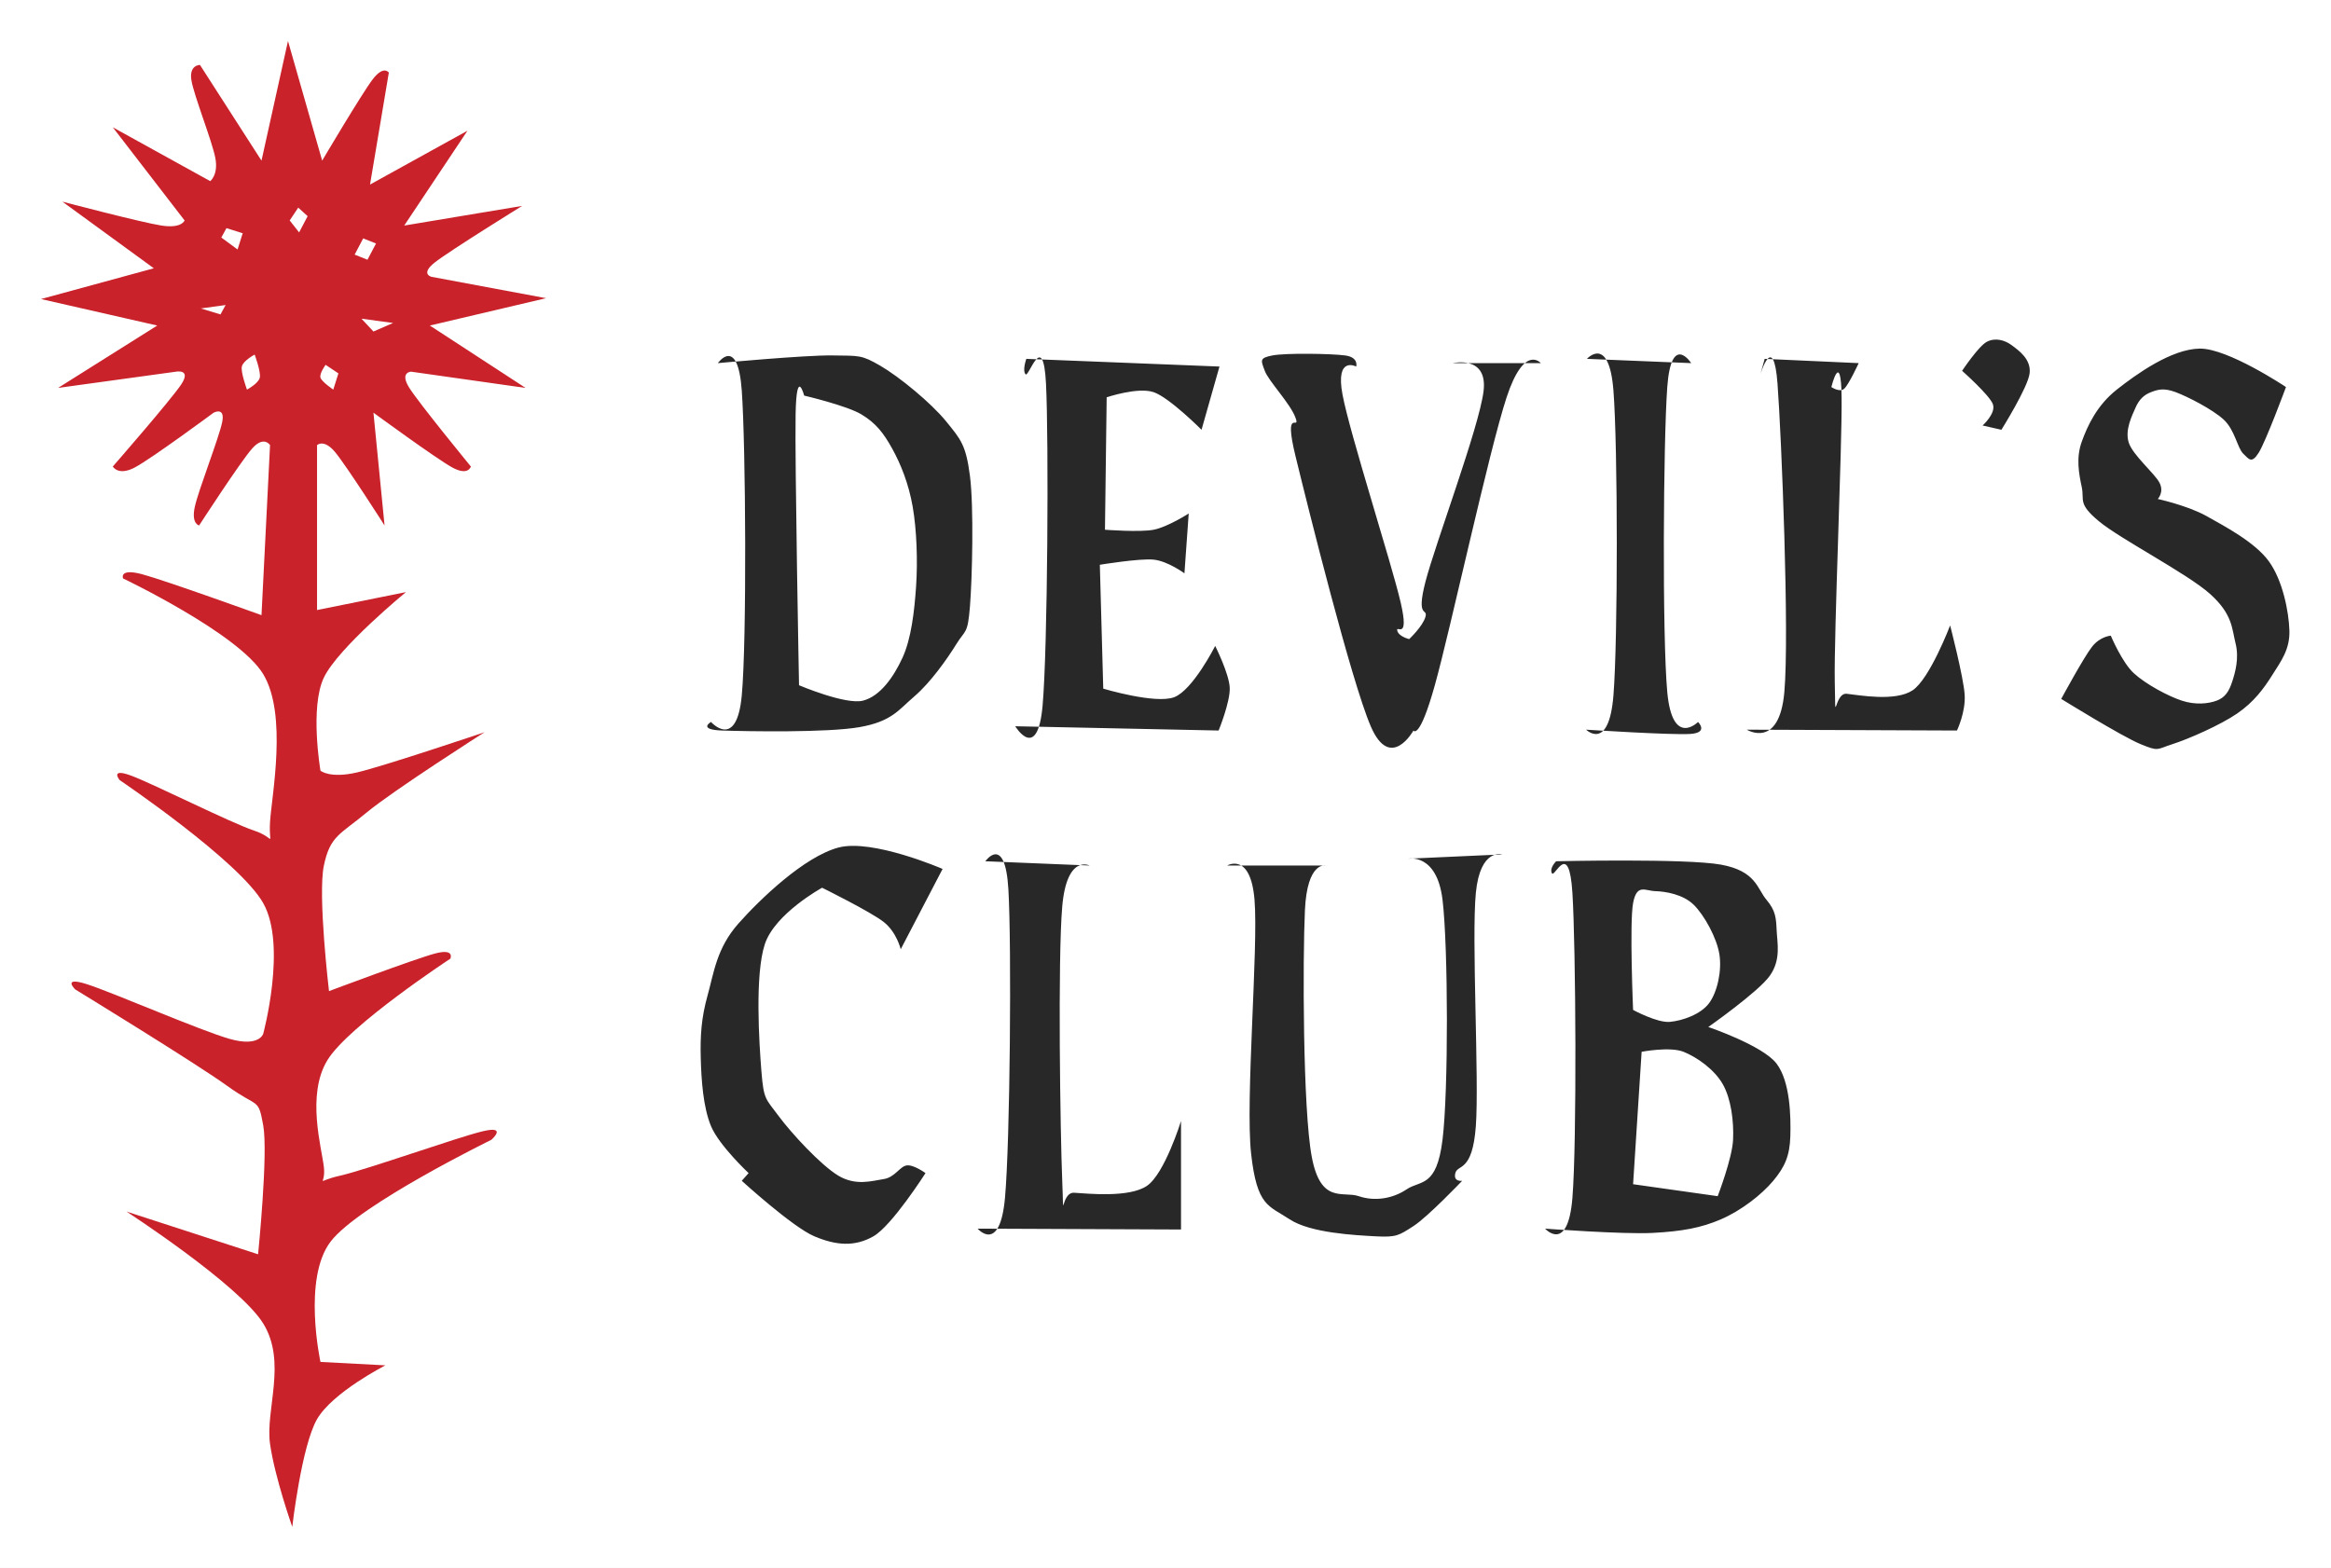
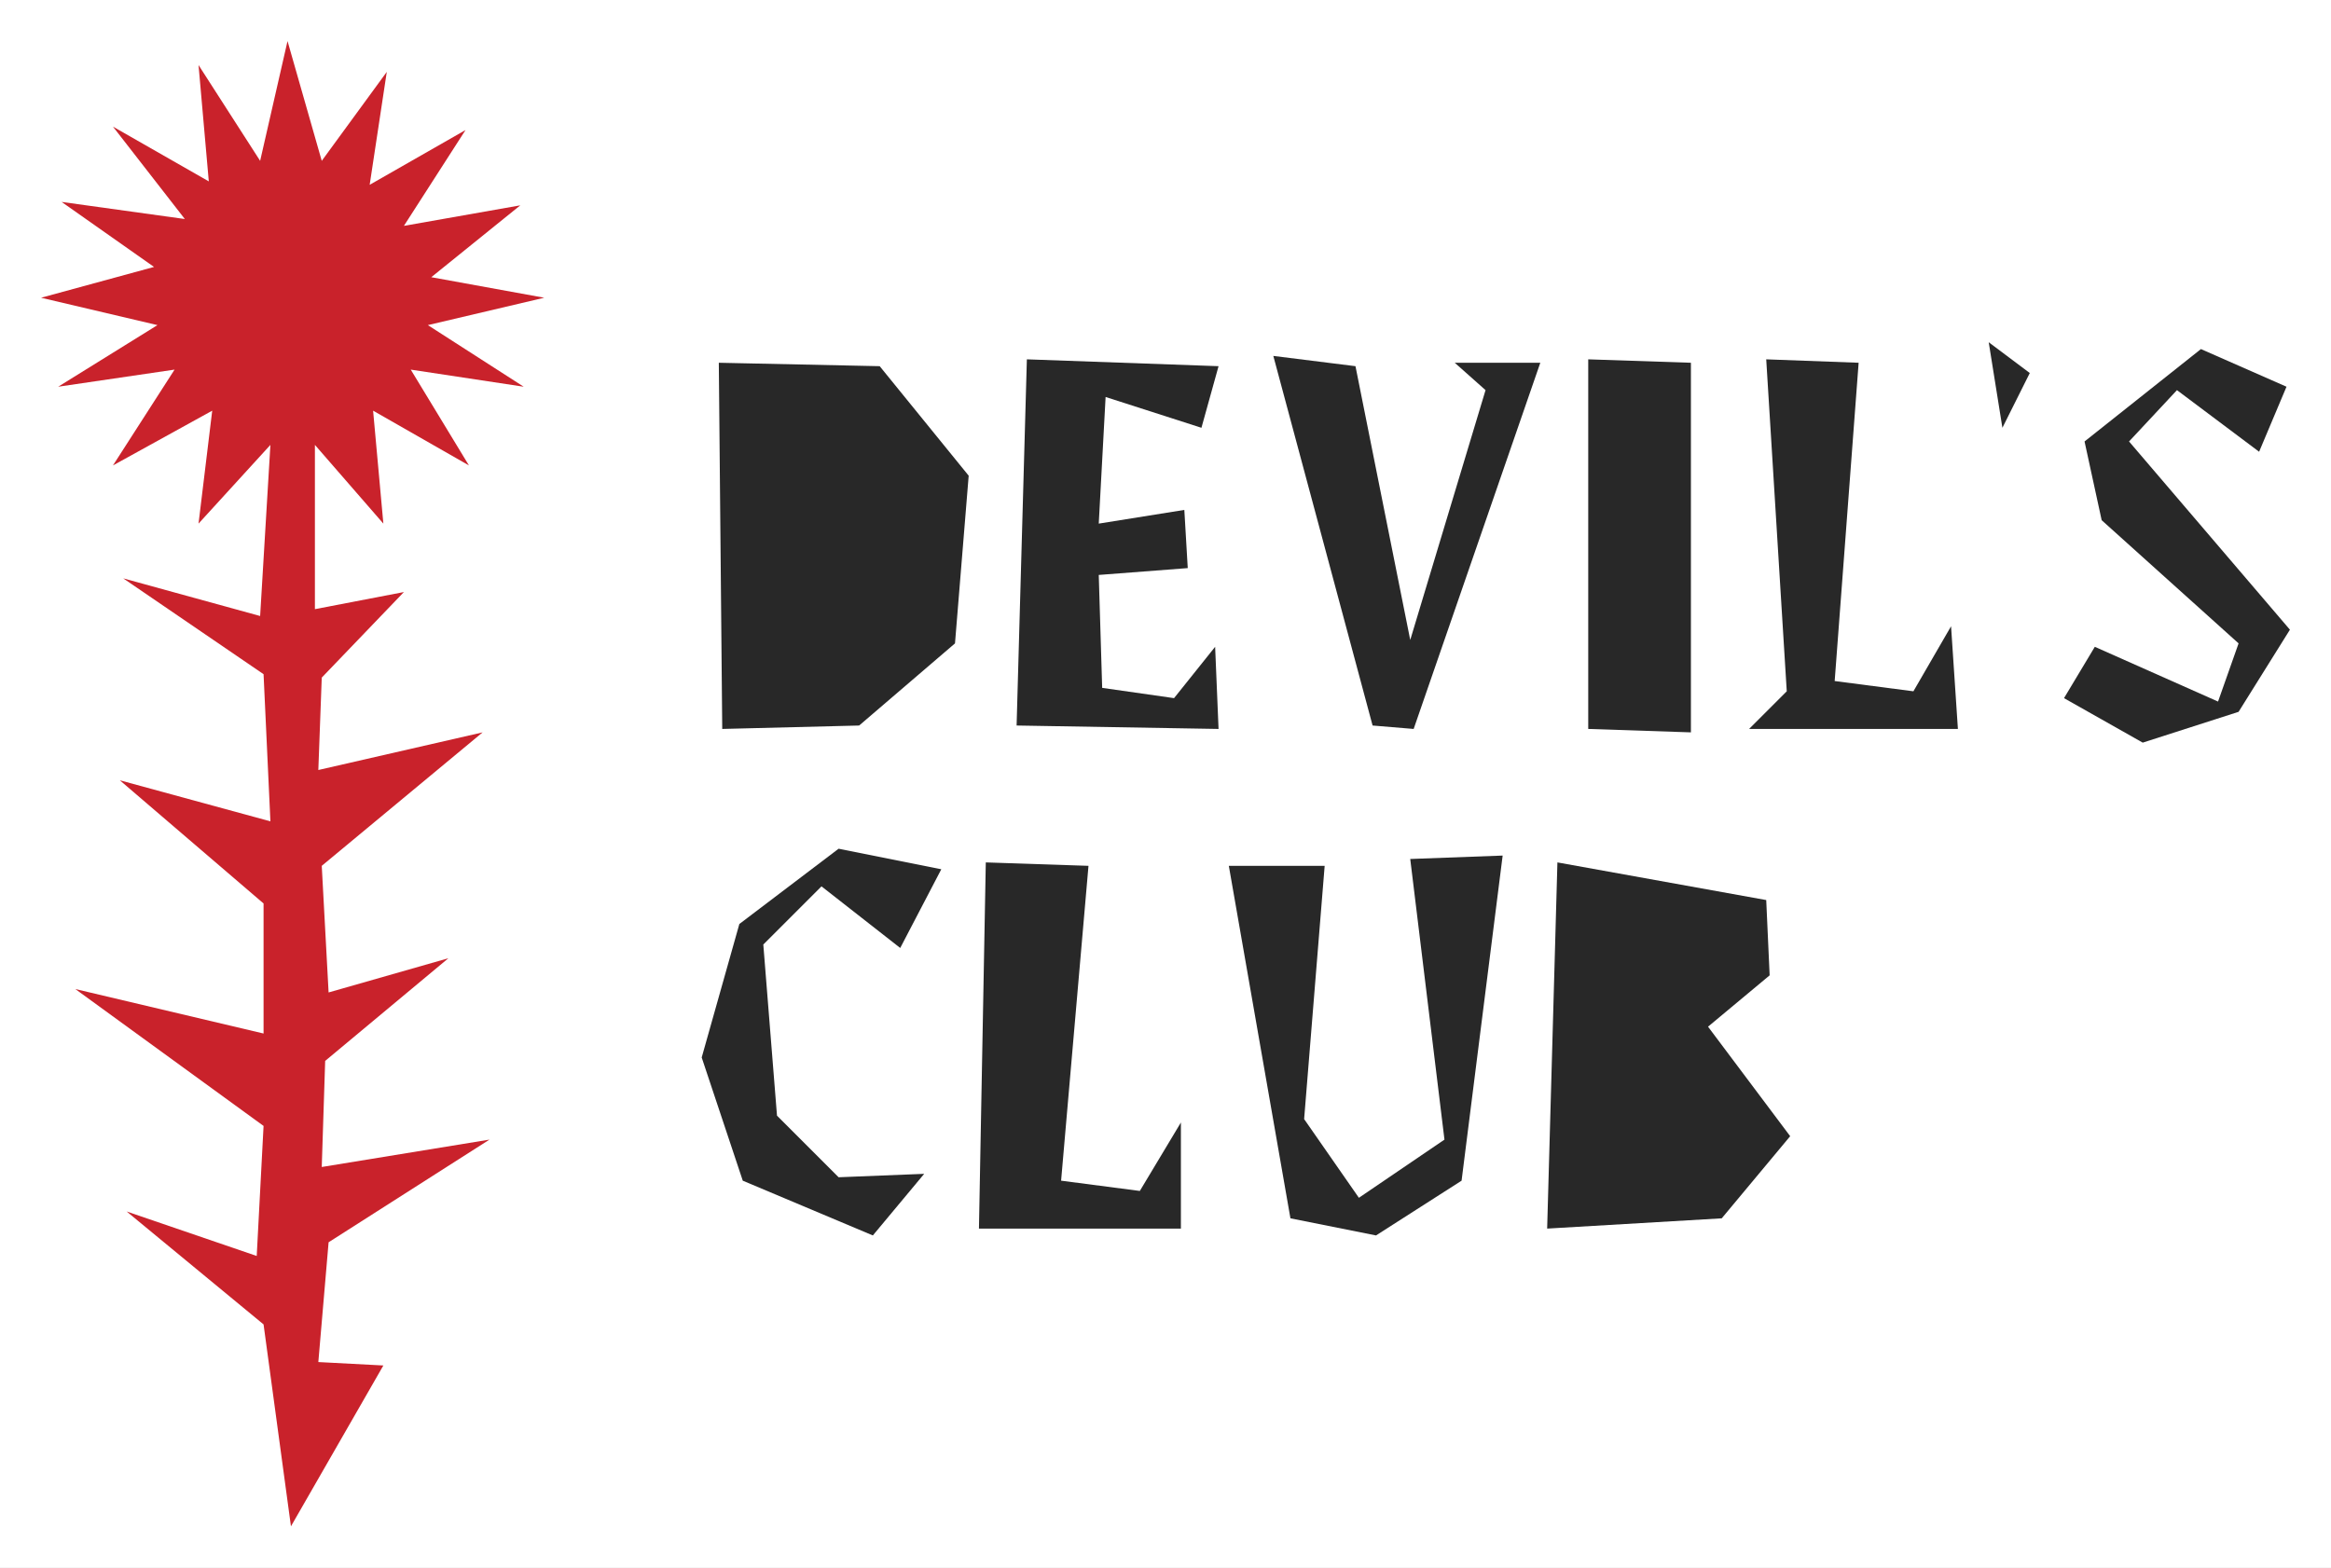
- <svg xmlns="http://www.w3.org/2000/svg" width="681.92" height="458.75" viewBox="151 254 681.92 458.75" preserveAspectRatio="xMidYMid meet">
-   <rect x="151" y="254" width="681.92" height="458.75" fill="#ffffff" />
-   <path fill="#c9222b" fill-rule="evenodd" d="M 235.25 266.00 L 227.50 301.00 L 209.50 273.00 C 209.50 273.00 206.25 272.96 207.00 277.50 C 207.75 282.04 213.08 295.33 214.00 300.25 C 214.92 305.17 212.50 307.00 212.50 307.00 L 184.00 291.25 L 205.00 318.50 C 205.00 318.50 204.21 320.92 198.25 320.00 C 192.29 319.08 169.25 313.00 169.25 313.00 L 196.00 332.50 L 163.00 341.50 L 197.00 349.25 L 168.00 367.50 L 202.50 362.75 C 202.50 362.75 207.08 361.88 204.00 366.50 C 200.92 371.12 184.00 390.50 184.00 390.50 C 184.00 390.50 185.58 393.38 190.50 390.75 C 195.42 388.12 213.50 374.75 213.50 374.75 C 213.50 374.75 216.92 372.92 216.00 377.50 C 215.08 382.08 209.12 397.21 208.00 402.25 C 206.88 407.29 209.25 407.75 209.25 407.75 C 209.25 407.75 221.29 389.17 224.75 385.25 C 228.21 381.33 230.00 384.25 230.00 384.25 L 227.50 434.00 C 227.50 434.00 199.25 423.79 192.50 422.00 C 185.75 420.21 187.00 423.25 187.00 423.25 C 187.00 423.25 220.83 439.38 228.00 451.25 C 235.17 463.12 230.46 486.88 230.00 494.50 C 229.54 502.12 232.00 499.25 225.25 497.00 C 218.50 494.75 196.04 483.46 189.50 481.00 C 182.96 478.54 186.00 482.25 186.00 482.25 C 186.00 482.25 221.00 505.88 228.00 518.25 C 235.00 530.62 228.00 556.50 228.00 556.50 C 228.00 556.50 226.83 560.42 218.25 558.00 C 209.67 555.58 184.04 544.42 176.50 542.00 C 168.96 539.58 173.00 543.50 173.00 543.50 C 173.00 543.50 208.33 565.12 217.50 571.75 C 226.67 578.38 226.50 575.04 228.00 583.25 C 229.50 591.46 226.50 621.00 226.50 621.00 L 188.00 608.50 C 188.00 608.50 221.00 629.92 228.00 641.25 C 235.00 652.58 228.58 666.58 230.00 676.50 C 231.42 686.42 236.50 700.75 236.50 700.75 C 236.50 700.75 239.21 677.12 243.75 669.25 C 248.29 661.38 263.75 653.50 263.75 653.50 L 244.75 652.50 C 244.75 652.50 239.42 628.08 247.75 617.25 C 256.08 606.42 294.75 587.50 294.75 587.50 C 294.75 587.50 299.62 583.25 292.25 585.00 C 284.88 586.75 258.25 596.25 250.50 598.00 C 242.75 599.75 246.38 601.12 245.75 595.50 C 245.12 589.88 240.58 574.42 246.75 564.25 C 252.92 554.08 282.75 534.50 282.75 534.50 C 282.75 534.50 284.17 531.42 278.25 533.00 C 272.33 534.58 247.25 544.00 247.25 544.00 C 247.25 544.00 243.92 515.96 245.75 507.25 C 247.58 498.54 250.42 498.25 258.25 491.75 C 266.08 485.25 292.75 468.25 292.75 468.25 C 292.75 468.25 263.50 478.12 255.50 480.00 C 247.50 481.88 244.75 479.50 244.75 479.50 C 244.75 479.50 241.58 460.96 245.75 452.25 C 249.92 443.54 269.75 427.25 269.75 427.25 L 243.75 432.50 L 243.75 384.25 C 243.75 384.25 245.71 382.33 249.00 386.25 C 252.29 390.17 263.50 407.75 263.50 407.75 L 260.25 374.75 C 260.25 374.75 278.50 388.12 283.25 390.75 C 288.00 393.38 288.75 390.50 288.75 390.50 C 288.75 390.50 273.67 372.12 270.75 367.50 C 267.83 362.88 271.25 362.75 271.25 362.75 L 304.75 367.50 L 276.75 349.25 L 310.75 341.25 L 277.25 335.00 C 277.25 335.00 273.83 334.21 278.25 330.75 C 282.67 327.29 303.75 314.25 303.75 314.25 L 269.25 320.00 L 287.75 292.25 L 259.25 308.00 L 264.75 275.25 C 264.75 275.25 263.25 272.96 260.00 277.25 C 256.75 281.54 245.25 301.00 245.25 301.00 L 235.25 266.00 Z M 246.25 360.75 L 250.00 363.25 L 248.50 368.00 C 248.50 368.00 245.12 365.71 244.75 364.50 C 244.38 363.29 246.25 360.75 246.25 360.75 Z M 225.50 357.75 C 225.50 357.75 227.38 362.79 227.00 364.50 C 226.62 366.21 223.25 368.00 223.25 368.00 C 223.25 368.00 221.38 362.96 221.75 361.25 C 222.12 359.54 225.50 357.75 225.50 357.75 Z M 256.75 347.25 L 266.00 348.50 L 260.25 351.00 L 256.75 347.25 Z M 209.75 344.25 L 217.00 343.25 L 215.50 346.00 L 209.75 344.25 Z M 257.25 323.75 L 261.00 325.25 L 258.50 330.00 L 254.75 328.50 L 257.25 323.75 Z M 217.25 320.75 L 222.00 322.25 L 220.50 327.00 L 215.75 323.50 L 217.25 320.75 Z M 238.25 314.75 L 241.00 317.25 L 238.50 322.00 L 235.75 318.50 L 238.25 314.75 Z" />
-   <path fill="#282828" fill-rule="evenodd" d="M 606.25 506.00 C 606.25 506.00 604.21 507.96 605.00 509.50 C 605.79 511.04 610.00 499.42 611.00 515.25 C 612.00 531.08 612.33 588.12 611.00 604.50 C 609.67 620.88 603.00 613.50 603.00 613.50 C 603.00 613.50 625.92 615.21 634.50 614.75 C 643.08 614.29 648.62 613.29 654.50 610.75 C 660.38 608.21 666.38 603.54 669.75 599.50 C 673.12 595.46 674.58 592.21 674.75 586.50 C 674.92 580.79 674.75 570.58 670.75 565.25 C 666.75 559.92 650.75 554.50 650.75 554.50 C 650.75 554.50 665.42 544.21 668.75 539.50 C 672.08 534.79 670.92 529.96 670.75 526.25 C 670.58 522.54 670.46 520.46 667.75 517.25 C 665.04 514.04 664.75 508.88 654.50 507.00 C 644.25 505.12 606.25 506.00 606.25 506.00 Z M 631.25 561.75 C 631.25 561.75 639.54 560.17 643.50 561.75 C 647.46 563.33 652.58 566.96 655.00 571.25 C 657.42 575.54 658.25 582.04 658.00 587.50 C 657.75 592.96 653.50 604.00 653.50 604.00 L 628.75 600.50 L 631.25 561.75 Z M 635.25 514.75 C 638.21 514.83 643.38 515.67 646.50 518.75 C 649.62 521.83 653.25 528.46 654.00 533.25 C 654.75 538.04 653.42 544.21 651.00 547.50 C 648.58 550.79 643.21 552.67 639.50 553.00 C 635.79 553.33 628.75 549.50 628.75 549.50 C 628.75 549.50 627.67 524.04 628.75 518.25 C 629.83 512.46 632.29 514.67 635.25 514.75 Z M 439.25 506.00 C 439.25 506.00 445.04 497.83 446.00 514.25 C 446.96 530.67 446.50 587.96 445.00 604.50 C 443.50 621.04 437.00 613.50 437.00 613.50 L 496.50 613.75 L 496.50 582.00 C 496.50 582.00 491.71 597.50 486.50 601.00 C 481.29 604.50 469.38 603.25 465.25 603.00 C 461.12 602.75 462.33 613.46 461.75 599.50 C 461.17 585.54 460.42 534.62 461.75 519.25 C 463.08 503.88 469.75 507.25 469.75 507.25 L 439.25 506.00 Z M 590.50 504.00 L 563.00 505.25 C 563.00 505.25 571.33 503.54 573.00 517.25 C 574.67 530.96 574.75 573.38 573.00 587.50 C 571.25 601.62 566.58 599.25 562.50 602.00 C 558.42 604.75 553.12 605.58 548.50 604.00 C 543.88 602.42 537.38 606.46 534.75 592.50 C 532.12 578.54 532.08 534.46 532.75 520.25 C 533.42 506.04 538.75 507.25 538.75 507.25 L 510.00 507.25 C 510.00 507.25 516.83 503.21 518.00 517.25 C 519.17 531.29 515.29 575.92 517.00 591.50 C 518.71 607.08 522.17 606.71 528.25 610.75 C 534.33 614.79 547.46 615.42 553.50 615.75 C 559.54 616.08 560.29 615.46 564.50 612.75 C 568.71 610.04 578.75 599.50 578.75 599.50 C 578.75 599.50 576.08 599.92 576.75 597.25 C 577.42 594.58 581.75 597.17 582.75 583.50 C 583.75 569.83 581.46 528.50 582.75 515.25 C 584.04 502.00 590.50 504.00 590.50 504.00 Z M 396.25 502.00 C 386.29 504.67 373.38 517.04 367.00 524.25 C 360.62 531.46 359.83 538.71 358.00 545.25 C 356.17 551.79 355.83 557.12 356.00 563.50 C 356.17 569.88 356.67 577.88 359.00 583.50 C 361.33 589.12 370.00 597.25 370.00 597.25 L 368.00 599.50 C 368.00 599.50 382.83 613.04 389.25 615.75 C 395.67 618.46 401.08 618.83 406.50 615.75 C 411.92 612.67 421.75 597.25 421.75 597.25 C 421.75 597.25 418.29 594.71 416.25 595.00 C 414.21 595.29 412.83 598.50 409.50 599.00 C 406.17 599.50 401.38 601.08 396.25 598.00 C 391.12 594.92 382.50 585.58 378.75 580.50 C 375.00 575.42 374.42 575.88 373.75 567.50 C 373.08 559.12 371.79 539.21 374.75 530.25 C 377.71 521.29 391.50 513.75 391.50 513.75 C 391.50 513.75 405.67 520.75 409.50 523.75 C 413.33 526.75 414.50 531.75 414.50 531.75 L 426.75 508.25 C 426.75 508.25 406.21 499.33 396.25 502.00 Z M 667.25 359.00 L 666.00 363.50 C 666.00 363.50 669.83 350.75 671.00 366.25 C 672.17 381.75 674.50 439.62 673.00 456.50 C 671.50 473.38 662.00 467.50 662.00 467.50 L 723.50 467.75 C 723.50 467.75 726.08 462.38 725.75 457.25 C 725.42 452.12 721.50 437.00 721.50 437.00 C 721.50 437.00 715.54 452.67 710.50 456.00 C 705.46 459.33 695.04 457.42 691.25 457.00 C 687.46 456.58 688.00 467.96 687.75 453.50 C 687.50 439.04 689.92 384.62 689.75 370.25 C 689.58 355.88 686.75 367.25 686.75 367.25 C 686.75 367.25 689.17 368.92 690.50 367.75 C 691.83 366.58 694.75 360.25 694.75 360.25 L 667.25 359.00 Z M 451.25 359.00 C 451.25 359.00 450.04 362.29 451.00 363.50 C 451.96 364.71 456.17 350.08 457.00 366.25 C 457.83 382.42 457.50 443.79 456.00 460.50 C 454.50 477.21 448.00 466.50 448.00 466.50 L 507.50 467.75 C 507.50 467.75 510.92 459.38 510.75 455.25 C 510.58 451.12 506.50 443.00 506.50 443.00 C 506.50 443.00 499.96 455.92 494.50 458.00 C 489.04 460.08 473.75 455.50 473.75 455.50 L 472.75 419.25 C 472.75 419.25 484.38 417.33 488.50 417.75 C 492.62 418.17 497.50 421.75 497.50 421.75 L 498.75 404.25 C 498.75 404.25 492.58 408.21 488.50 409.00 C 484.42 409.79 474.25 409.00 474.25 409.00 L 474.75 370.25 C 474.75 370.25 483.88 367.17 488.50 368.75 C 493.12 370.33 502.50 379.75 502.50 379.75 L 507.75 361.25 L 451.25 359.00 Z M 615.25 359.00 C 615.25 359.00 621.71 351.83 623.00 368.25 C 624.29 384.67 624.33 440.96 623.00 457.50 C 621.67 474.04 615.00 467.50 615.00 467.50 C 615.00 467.50 640.04 469.12 645.50 468.75 C 650.96 468.38 647.75 465.25 647.75 465.25 C 647.75 465.25 640.25 472.83 638.75 456.50 C 637.25 440.17 637.58 383.29 638.75 367.25 C 639.92 351.21 645.75 360.25 645.75 360.25 L 615.25 359.00 Z M 523.25 358.00 C 519.33 358.75 519.88 359.46 521.00 362.50 C 522.12 365.54 528.50 372.08 530.00 376.25 C 531.50 380.42 526.33 372.46 530.00 387.50 C 533.67 402.54 546.25 453.12 552.00 466.50 C 557.75 479.88 564.50 467.75 564.50 467.75 C 564.50 467.75 566.21 470.75 570.75 454.50 C 575.29 438.25 586.58 385.96 591.75 370.25 C 596.92 354.54 601.75 360.25 601.75 360.25 L 576.00 360.25 C 576.00 360.25 586.33 357.83 585.00 368.50 C 583.67 379.17 570.83 413.25 568.00 424.25 C 565.17 435.25 568.79 431.71 568.00 434.50 C 567.21 437.29 563.25 441.00 563.25 441.00 C 563.25 441.00 560.17 440.29 559.75 438.50 C 559.33 436.71 563.42 441.75 560.75 430.25 C 558.08 418.75 545.92 381.00 543.75 369.50 C 541.58 358.00 547.75 361.25 547.75 361.25 C 547.75 361.25 548.58 358.54 544.50 358.00 C 540.42 357.46 527.17 357.25 523.25 358.00 Z M 408.50 361.00 C 402.96 357.79 402.42 358.12 394.50 358.00 C 386.58 357.88 361.00 360.25 361.00 360.25 C 361.00 360.25 366.83 352.04 368.00 368.25 C 369.17 384.46 369.50 441.33 368.00 457.50 C 366.50 473.67 359.00 465.25 359.00 465.25 C 359.00 465.25 355.00 467.50 362.25 467.75 C 369.50 468.00 393.12 468.42 402.50 466.75 C 411.88 465.08 413.79 461.79 418.50 457.75 C 423.21 453.71 428.04 446.88 430.75 442.50 C 433.46 438.12 434.08 439.71 434.75 431.50 C 435.42 423.29 435.92 402.29 434.75 393.25 C 433.58 384.21 432.12 382.62 427.75 377.25 C 423.38 371.88 414.04 364.21 408.50 361.00 Z M 386.25 369.75 C 386.25 369.75 398.71 372.67 403.00 375.25 C 407.29 377.83 409.50 380.75 412.00 385.25 C 414.50 389.75 416.83 395.54 418.00 402.25 C 419.17 408.96 419.50 418.12 419.00 425.50 C 418.50 432.88 417.58 440.92 415.00 446.50 C 412.42 452.08 408.54 457.67 403.50 459.00 C 398.46 460.33 384.75 454.50 384.75 454.50 C 384.75 454.50 383.50 389.38 383.75 375.25 C 384.00 361.12 386.25 369.75 386.25 369.75 Z M 794.50 356.00 C 786.25 356.12 776.00 363.46 770.25 368.00 C 764.50 372.54 761.71 378.50 760.00 383.25 C 758.29 388.00 759.17 392.62 760.00 396.50 C 760.83 400.38 758.75 401.29 765.00 406.50 C 771.25 411.71 790.83 421.79 797.50 427.75 C 804.17 433.71 803.92 437.96 805.00 442.25 C 806.08 446.54 804.92 450.71 804.00 453.50 C 803.08 456.29 801.96 458.08 799.50 459.00 C 797.04 459.92 793.29 460.33 789.25 459.00 C 785.21 457.67 778.71 454.17 775.25 451.00 C 771.79 447.83 768.50 440.00 768.50 440.00 C 768.50 440.00 765.42 440.17 763.00 443.25 C 760.58 446.33 754.00 458.50 754.00 458.50 C 754.00 458.50 771.83 469.54 777.25 471.75 C 782.67 473.96 781.79 473.25 786.50 471.75 C 791.21 470.25 800.62 466.12 805.50 462.75 C 810.38 459.38 813.21 455.54 815.75 451.50 C 818.29 447.46 820.92 444.04 820.75 438.50 C 820.58 432.96 818.79 423.83 814.75 418.25 C 810.71 412.67 801.92 408.04 796.50 405.00 C 791.08 401.96 782.25 400.00 782.25 400.00 C 782.25 400.00 784.17 398.00 782.75 395.25 C 781.33 392.50 774.92 387.17 773.75 383.50 C 772.58 379.83 774.67 375.71 775.75 373.25 C 776.83 370.79 778.29 369.50 780.25 368.75 C 782.21 368.00 783.96 367.42 787.50 368.75 C 791.04 370.08 798.21 373.75 801.50 376.75 C 804.79 379.75 805.54 385.12 807.25 386.75 C 808.96 388.38 809.67 389.75 811.75 386.50 C 813.83 383.25 819.75 367.25 819.75 367.25 C 819.75 367.25 802.75 355.88 794.50 356.00 Z M 732.25 354.00 C 729.83 355.25 725.00 362.50 725.00 362.50 C 725.00 362.50 733.00 369.58 734.00 372.25 C 735.00 374.92 731.00 378.50 731.00 378.50 L 736.50 379.75 C 736.50 379.75 744.25 367.38 744.75 363.25 C 745.25 359.12 741.58 356.54 739.50 355.00 C 737.42 353.46 734.67 352.75 732.25 354.00 Z" />
+ <svg xmlns="http://www.w3.org/2000/svg" width="681" height="458" viewBox="151 254 681 458" preserveAspectRatio="xMidYMid meet">
+   <rect x="151" y="254" width="681" height="458" fill="#ffffff" />
+   <path fill="#c9222b" d="M 235.00 266.00 L 227.00 301.00 L 209.00 273.00 L 212.00 307.00 L 184.00 291.00 L 205.00 318.00 L 169.00 313.00 L 196.00 332.00 L 163.00 341.00 L 197.00 349.00 L 168.00 367.00 L 202.00 362.00 L 184.00 390.00 L 213.00 374.00 L 209.00 407.00 L 230.00 384.00 L 227.00 434.00 L 187.00 423.00 L 228.00 451.00 L 230.00 494.00 L 186.00 482.00 L 228.00 518.00 L 228.00 556.00 L 173.00 543.00 L 228.00 583.00 L 226.00 621.00 L 188.00 608.00 L 228.00 641.00 L 236.00 700.00 L 263.00 653.00 L 244.00 652.00 L 247.00 617.00 L 294.00 587.00 L 245.00 595.00 L 246.00 564.00 L 282.00 534.00 L 247.00 544.00 L 245.00 507.00 L 292.00 468.00 L 244.00 479.00 L 245.00 452.00 L 269.00 427.00 L 243.00 432.00 L 243.00 384.00 L 263.00 407.00 L 260.00 374.00 L 288.00 390.00 L 271.00 362.00 L 304.00 367.00 L 276.00 349.00 L 310.00 341.00 L 277.00 335.00 L 303.00 314.00 L 269.00 320.00 L 287.00 292.00 L 259.00 308.00 L 264.00 275.00 L 245.00 301.00 Z" />
+   <path fill="#282828" d="M 606.00 506.00 L 603.00 613.00 L 654.00 610.00 L 674.00 586.00 L 650.00 554.00 L 668.00 539.00 L 667.00 517.00 Z" />
+   <path fill="#282828" d="M 439.00 506.00 L 437.00 613.00 L 496.00 613.00 L 496.00 582.00 L 484.00 602.00 L 461.00 599.00 L 469.00 507.00 Z" />
+   <path fill="#282828" d="M 590.00 504.00 L 563.00 505.00 L 573.00 587.00 L 548.00 604.00 L 532.00 581.00 L 538.00 507.00 L 510.00 507.00 L 528.00 610.00 L 553.00 615.00 L 578.00 599.00 Z" />
+   <path fill="#282828" d="M 396.00 502.00 L 367.00 524.00 L 356.00 563.00 L 368.00 599.00 L 406.00 615.00 L 421.00 597.00 L 396.00 598.00 L 378.00 580.00 L 374.00 530.00 L 391.00 513.00 L 414.00 531.00 L 426.00 508.00 Z" />
+   <path fill="#282828" d="M 667.00 359.00 L 673.00 456.00 L 662.00 467.00 L 723.00 467.00 L 721.00 437.00 L 710.00 456.00 L 687.00 453.00 L 694.00 360.00 Z" />
+   <path fill="#282828" d="M 451.00 359.00 L 448.00 466.00 L 507.00 467.00 L 506.00 443.00 L 494.00 458.00 L 473.00 455.00 L 472.00 422.00 L 498.00 420.00 L 497.00 403.00 L 472.00 407.00 L 474.00 370.00 L 502.00 379.00 L 507.00 361.00 Z" />
+   <path fill="#282828" d="M 615.00 359.00 L 615.00 467.00 L 645.00 468.00 L 645.00 360.00 Z" />
+   <path fill="#282828" d="M 523.00 358.00 L 552.00 466.00 L 564.00 467.00 L 601.00 360.00 L 576.00 360.00 L 585.00 368.00 L 563.00 441.00 L 547.00 361.00 Z" />
+   <path fill="#282828" d="M 408.00 361.00 L 361.00 360.00 L 362.00 467.00 L 402.00 466.00 L 430.00 442.00 L 434.00 393.00 Z" />
+   <path fill="#282828" d="M 794.00 356.00 L 760.00 383.00 L 765.00 406.00 L 805.00 442.00 L 799.00 459.00 L 763.00 443.00 L 754.00 458.00 L 777.00 471.00 L 805.00 462.00 L 820.00 438.00 L 773.00 383.00 L 787.00 368.00 L 811.00 386.00 L 819.00 367.00 Z" />
+   <path fill="#282828" d="M 732.00 354.00 L 736.00 379.00 L 744.00 363.00 Z" />
</svg>
